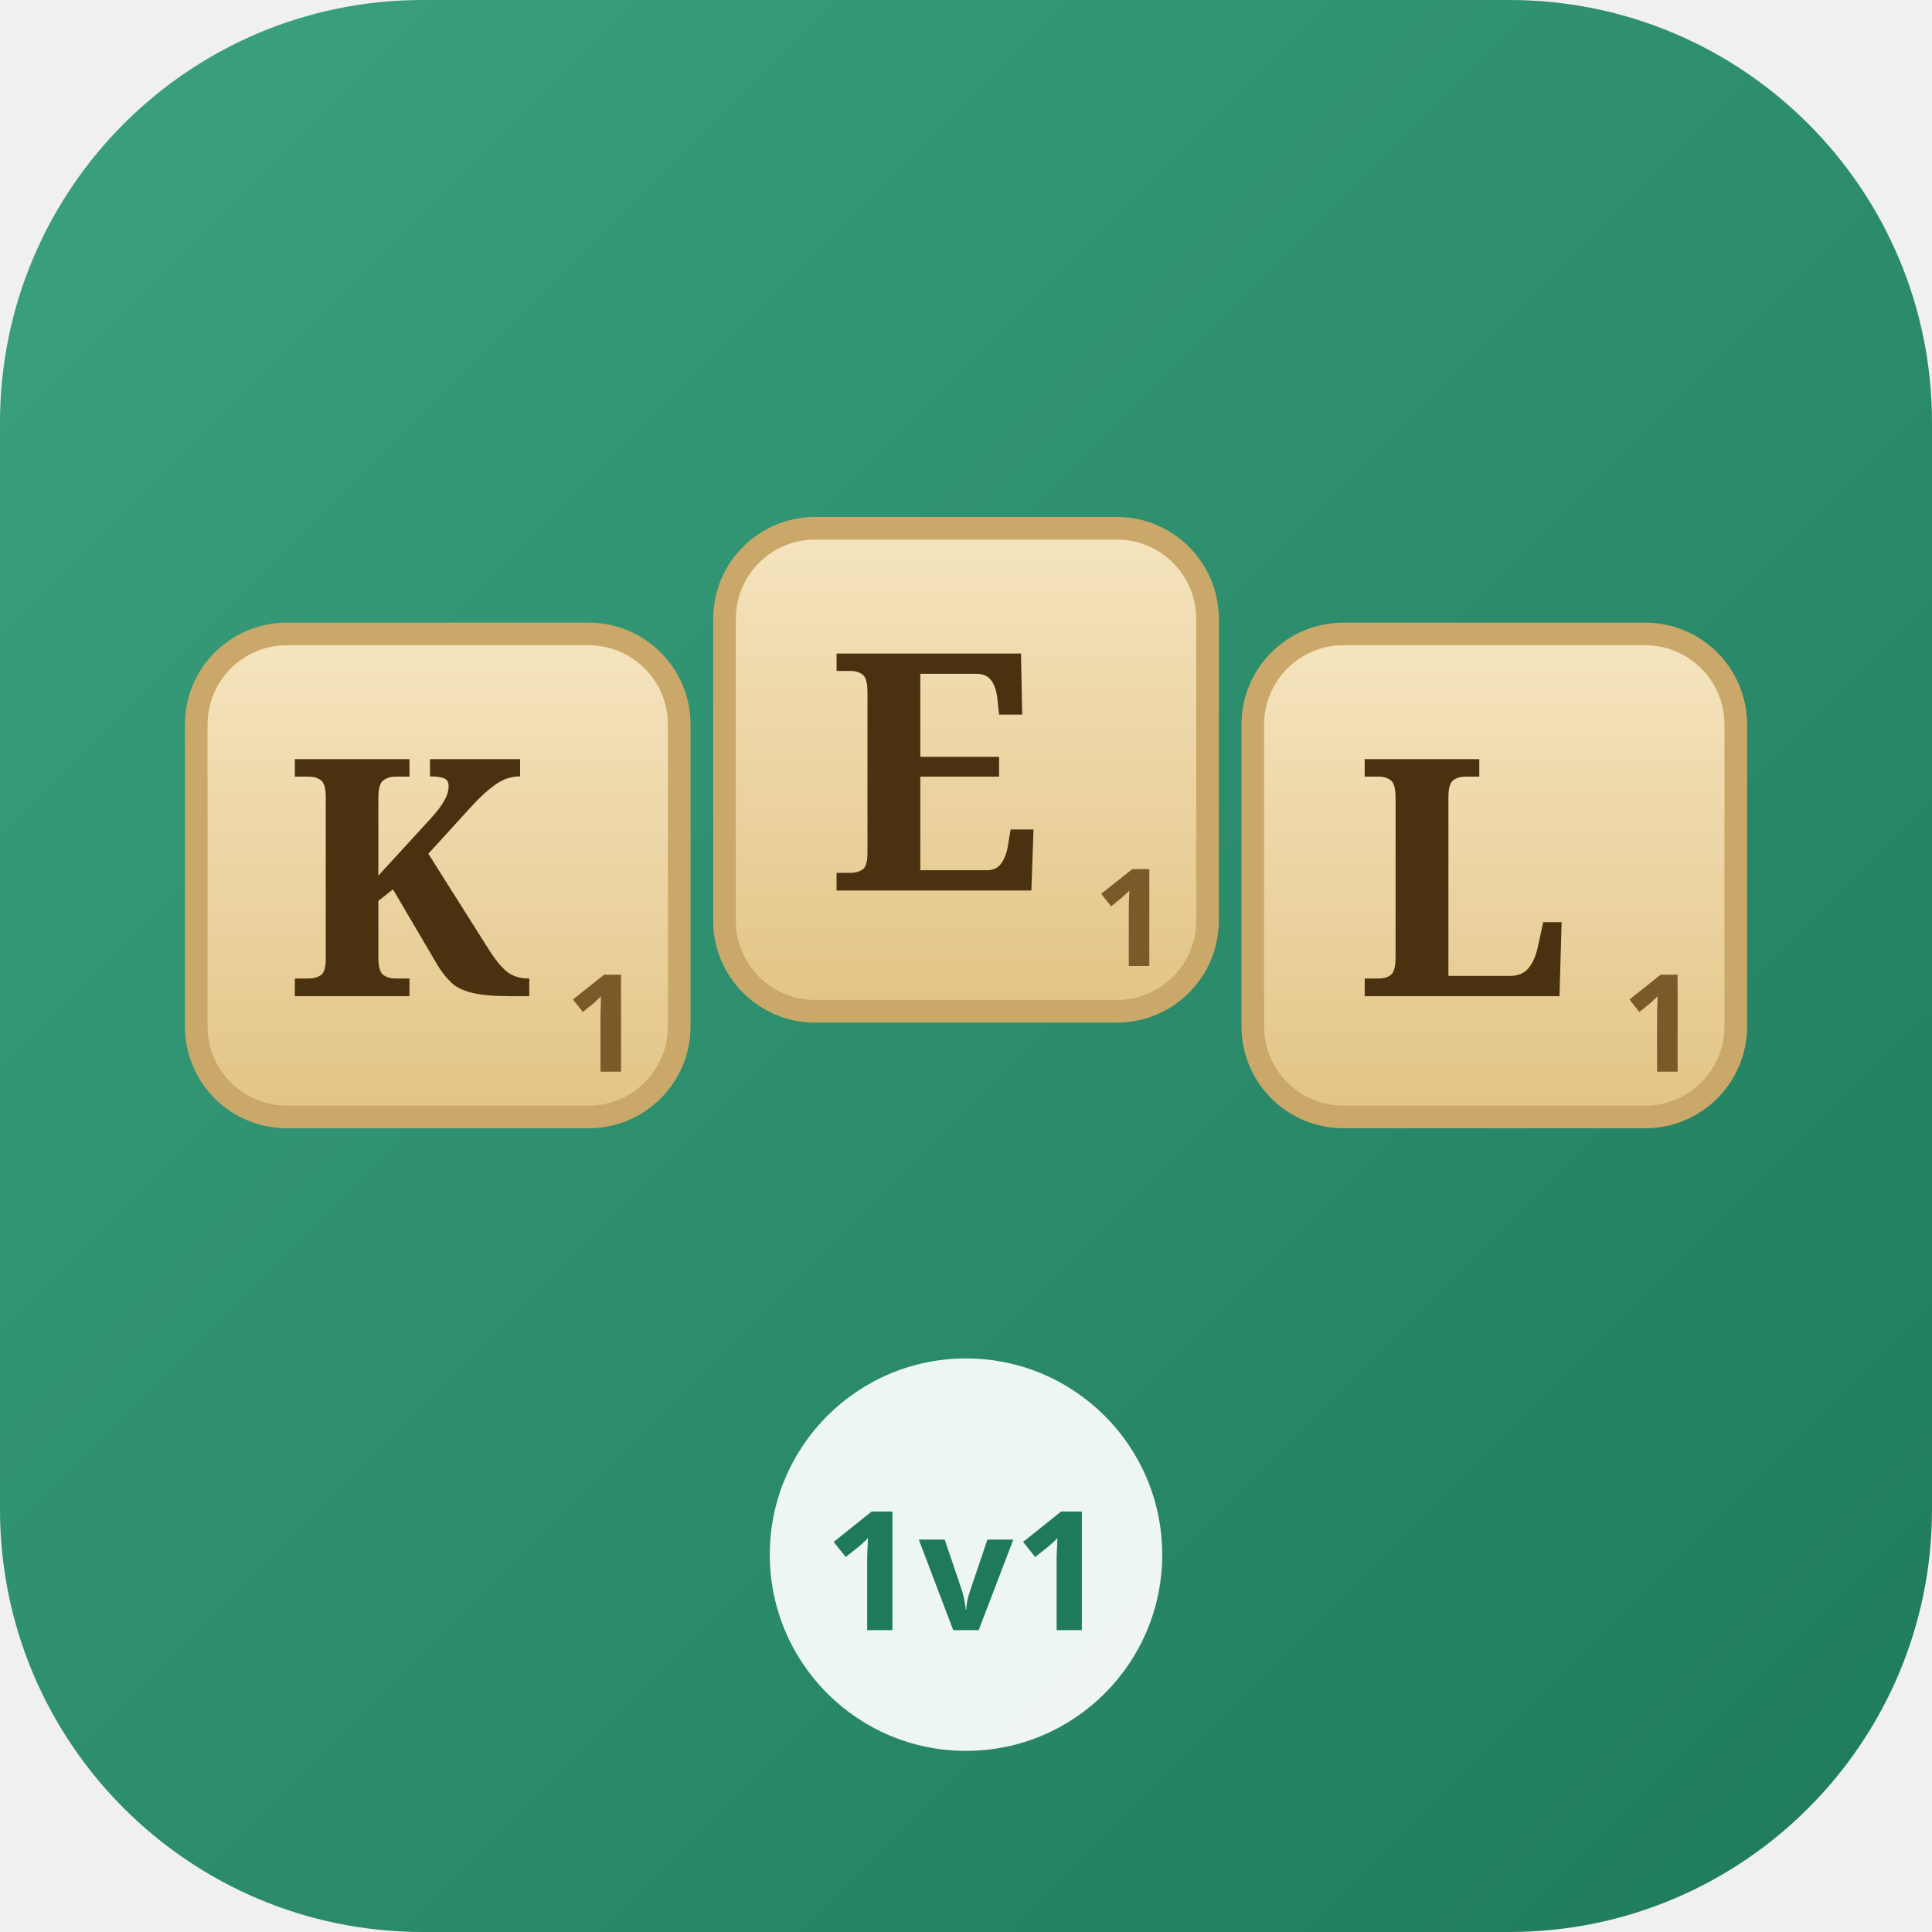
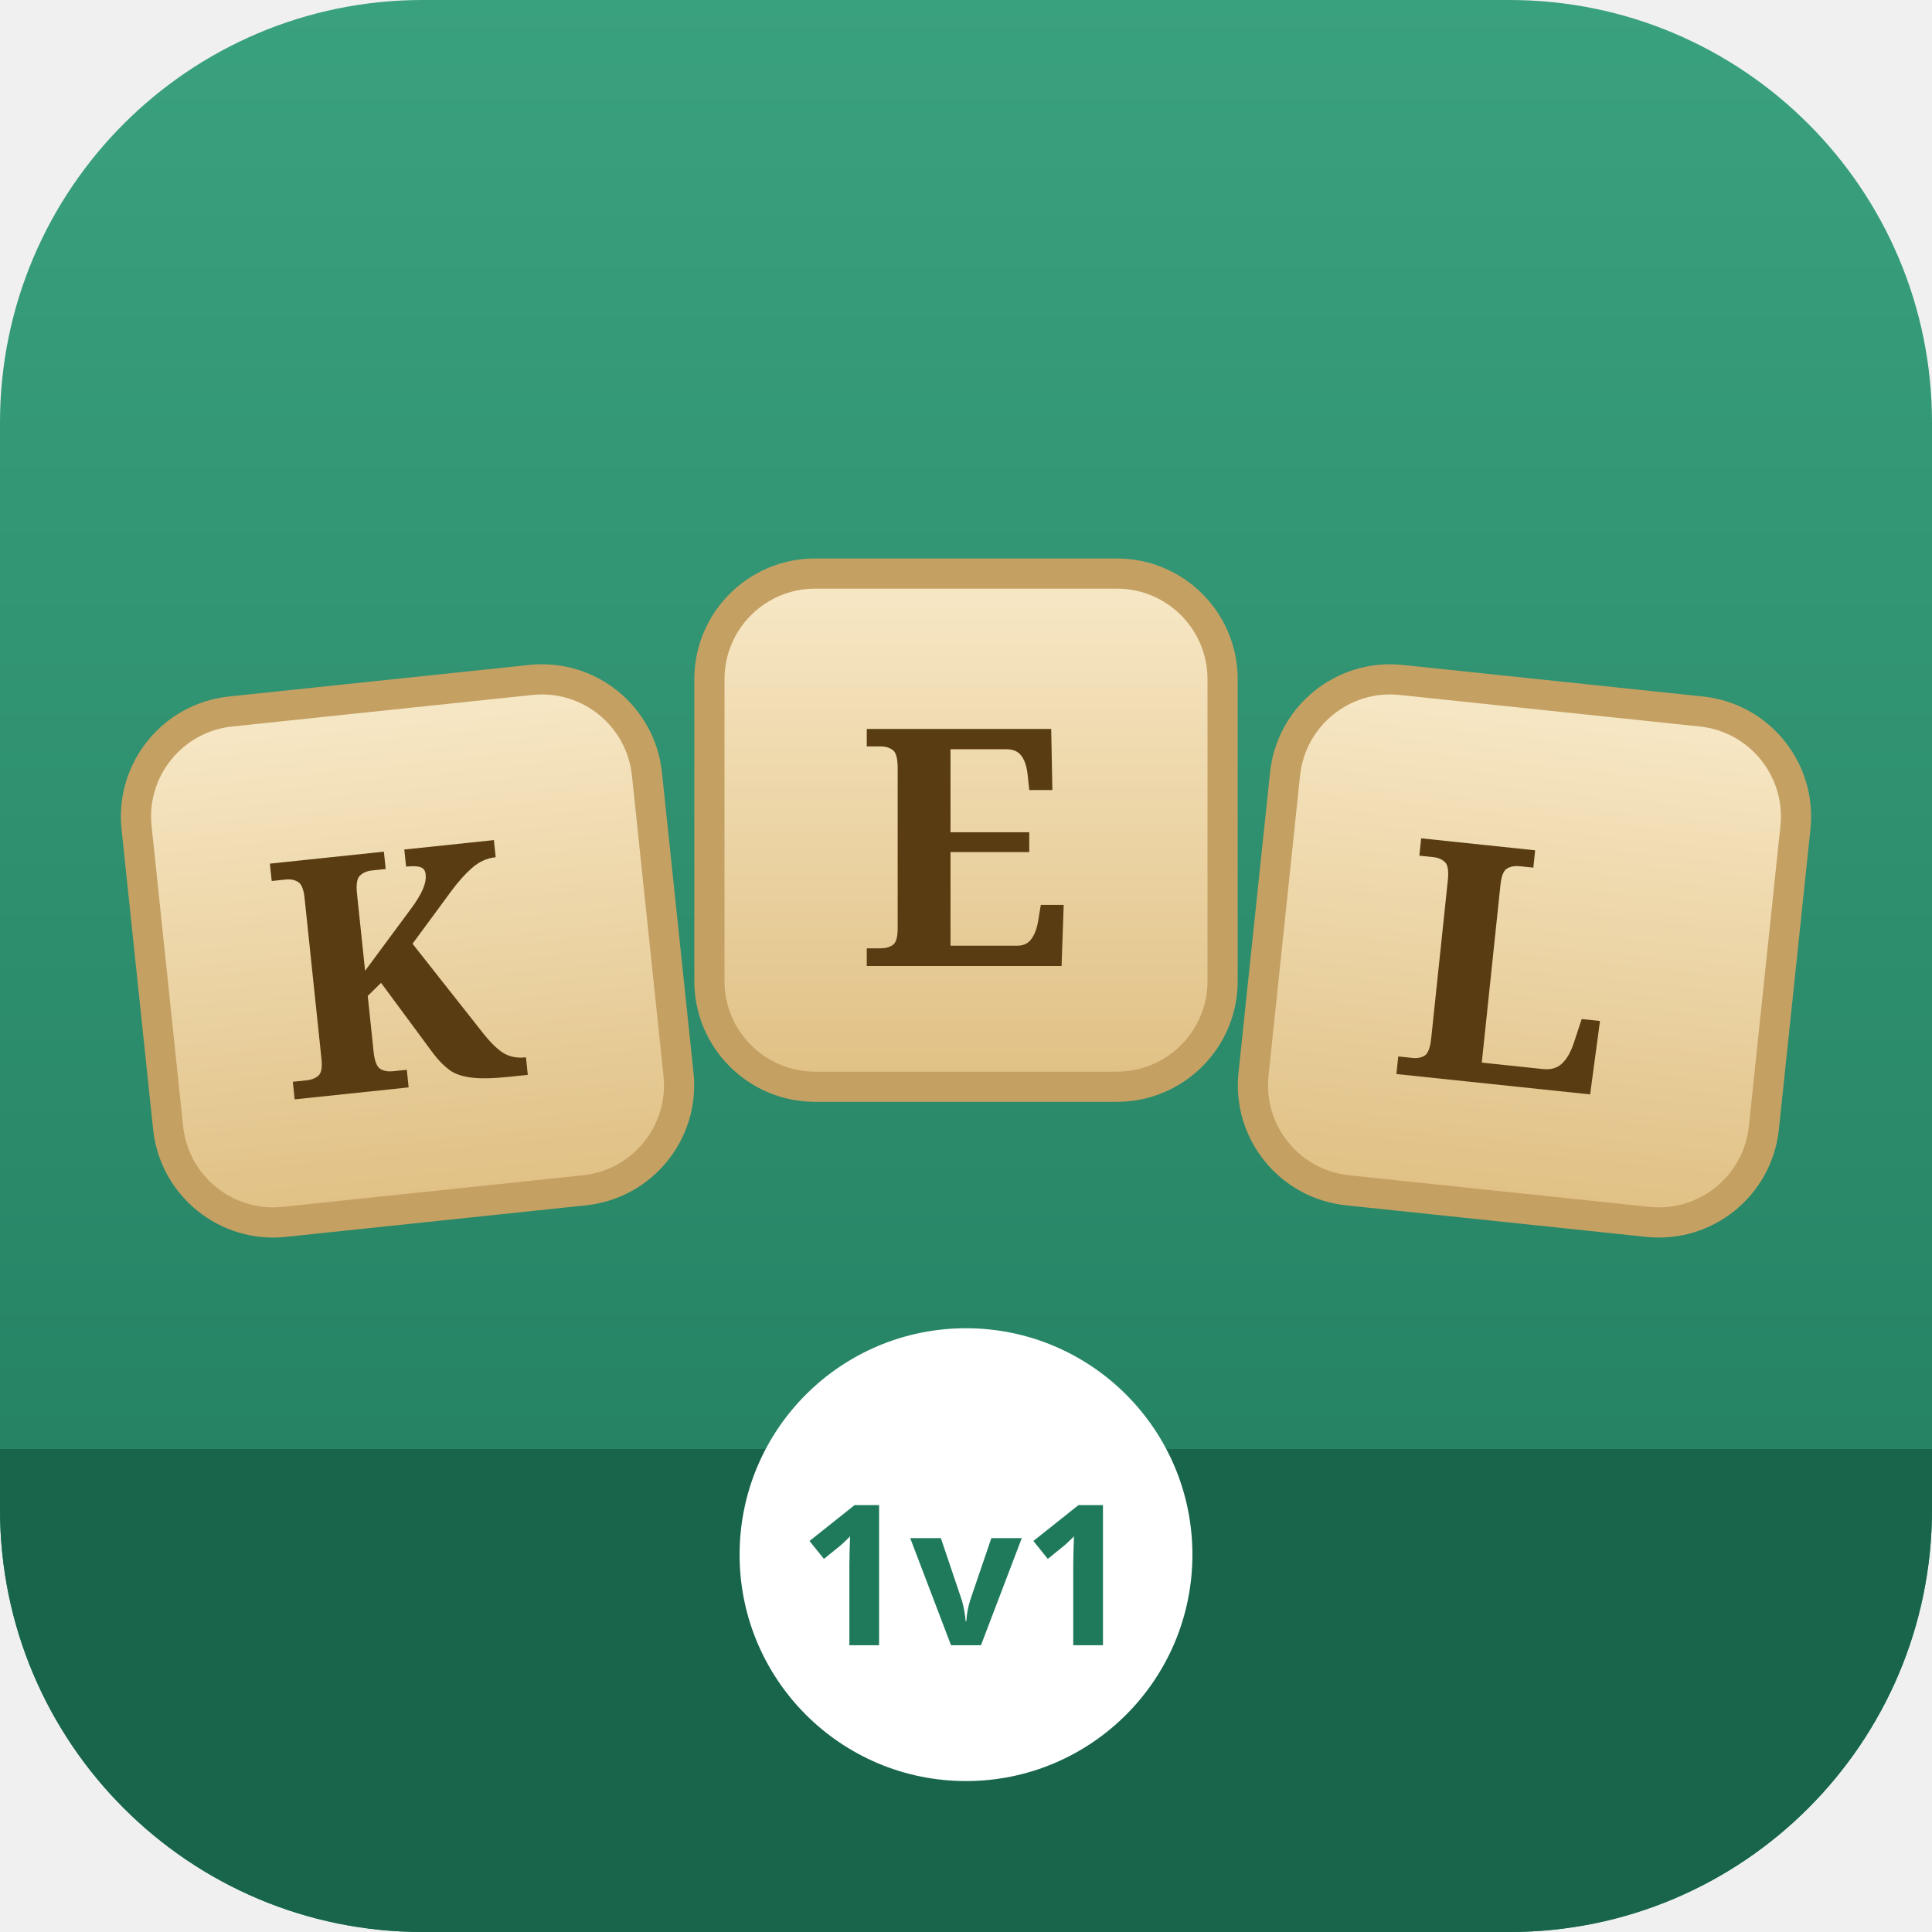
<svg xmlns="http://www.w3.org/2000/svg" viewBox="0 0 128 128">
  <defs>
-     <linearGradient id="klbg" x1="0" y1="0" x2="1" y2="1">
-       <stop offset="0%" stop-color="#3aa17e" />
-       <stop offset="100%" stop-color="#1f7a5c" />
+     <linearGradient id="klbg" x1="0" y1="0" x2="0" y2="1">
+       <stop offset="0%" stop-color="#3AA17E" />
+       <stop offset="100%" stop-color="#1F7A5C" />
    </linearGradient>
    <linearGradient id="kltile" x1="0" y1="0" x2="0" y2="1">
-       <stop offset="0%" stop-color="#f5e4bf" />
-       <stop offset="100%" stop-color="#e3c486" />
+       <stop offset="0%" stop-color="#F7E8C6" />
+       <stop offset="100%" stop-color="#E0C084" />
    </linearGradient>
+     <clipPath id="c">
+       <rect width="128" height="128" rx="28" />
+     </clipPath>
  </defs>
-   <rect width="128" height="128" rx="28" fill="url(#klbg)" />
-   <g>
-     <rect x="13" y="42" width="32" height="32" rx="6" fill="url(#kltile)" stroke="#c9a86a" stroke-width="1.5" />
-     <text x="27" y="66" text-anchor="middle" font-family="Georgia, serif" font-weight="bold" font-size="22" fill="#4a3210">K</text>
-     <text x="40" y="71" text-anchor="middle" font-family="sans-serif" font-weight="bold" font-size="9" fill="#7a5a28">1</text>
+   <g clip-path="url(#c)">
+     <rect width="128" height="128" fill="url(#klbg)" />
+     <rect x="0" y="96" width="128" height="32" fill="#18654C" />
+     <g>
+       <rect x="10" y="46" width="34" height="34" rx="7" fill="url(#kltile)" stroke="#C4A063" stroke-width="2" transform="rotate(-6 27 63)" />
+       <text x="26" y="72" text-anchor="middle" font-family="Fredoka, Georgia, serif" font-weight="700" font-size="22" fill="#5A3C12" transform="rotate(-6 27 63)">K</text>
+       <rect x="47" y="38" width="34" height="34" rx="7" fill="url(#kltile)" stroke="#C4A063" stroke-width="2" />
+       <text x="64" y="64" text-anchor="middle" font-family="Fredoka, Georgia, serif" font-weight="700" font-size="22" fill="#5A3C12">E</text>
+       <rect x="84" y="46" width="34" height="34" rx="7" fill="url(#kltile)" stroke="#C4A063" stroke-width="2" transform="rotate(6 101 63)" />
+       <text x="100" y="72" text-anchor="middle" font-family="Fredoka, Georgia, serif" font-weight="700" font-size="22" fill="#5A3C12" transform="rotate(6 101 63)">L</text>
+     </g>
+     <g>
+       <circle cx="64" cy="103" r="15" fill="#fff" />
+       <text x="64" y="109" text-anchor="middle" font-family="Fredoka, Verdana, sans-serif" font-weight="700" font-size="13" fill="#1F7A5C">1v1</text>
+     </g>
  </g>
-   <g>
-     <rect x="48" y="35" width="32" height="32" rx="6" fill="url(#kltile)" stroke="#c9a86a" stroke-width="1.5" />
-     <text x="62" y="59" text-anchor="middle" font-family="Georgia, serif" font-weight="bold" font-size="22" fill="#4a3210">E</text>
-     <text x="75" y="64" text-anchor="middle" font-family="sans-serif" font-weight="bold" font-size="9" fill="#7a5a28">1</text>
-   </g>
-   <g>
-     <rect x="83" y="42" width="32" height="32" rx="6" fill="url(#kltile)" stroke="#c9a86a" stroke-width="1.5" />
-     <text x="97" y="66" text-anchor="middle" font-family="Georgia, serif" font-weight="bold" font-size="22" fill="#4a3210">L</text>
-     <text x="110" y="71" text-anchor="middle" font-family="sans-serif" font-weight="bold" font-size="9" fill="#7a5a28">1</text>
-   </g>
-   <circle cx="64" cy="103" r="13" fill="#ffffff" opacity="0.92" />
-   <text x="64" y="108" text-anchor="middle" font-family="sans-serif" font-weight="900" font-size="11" fill="#1f7a5c">1v1</text>
</svg>
